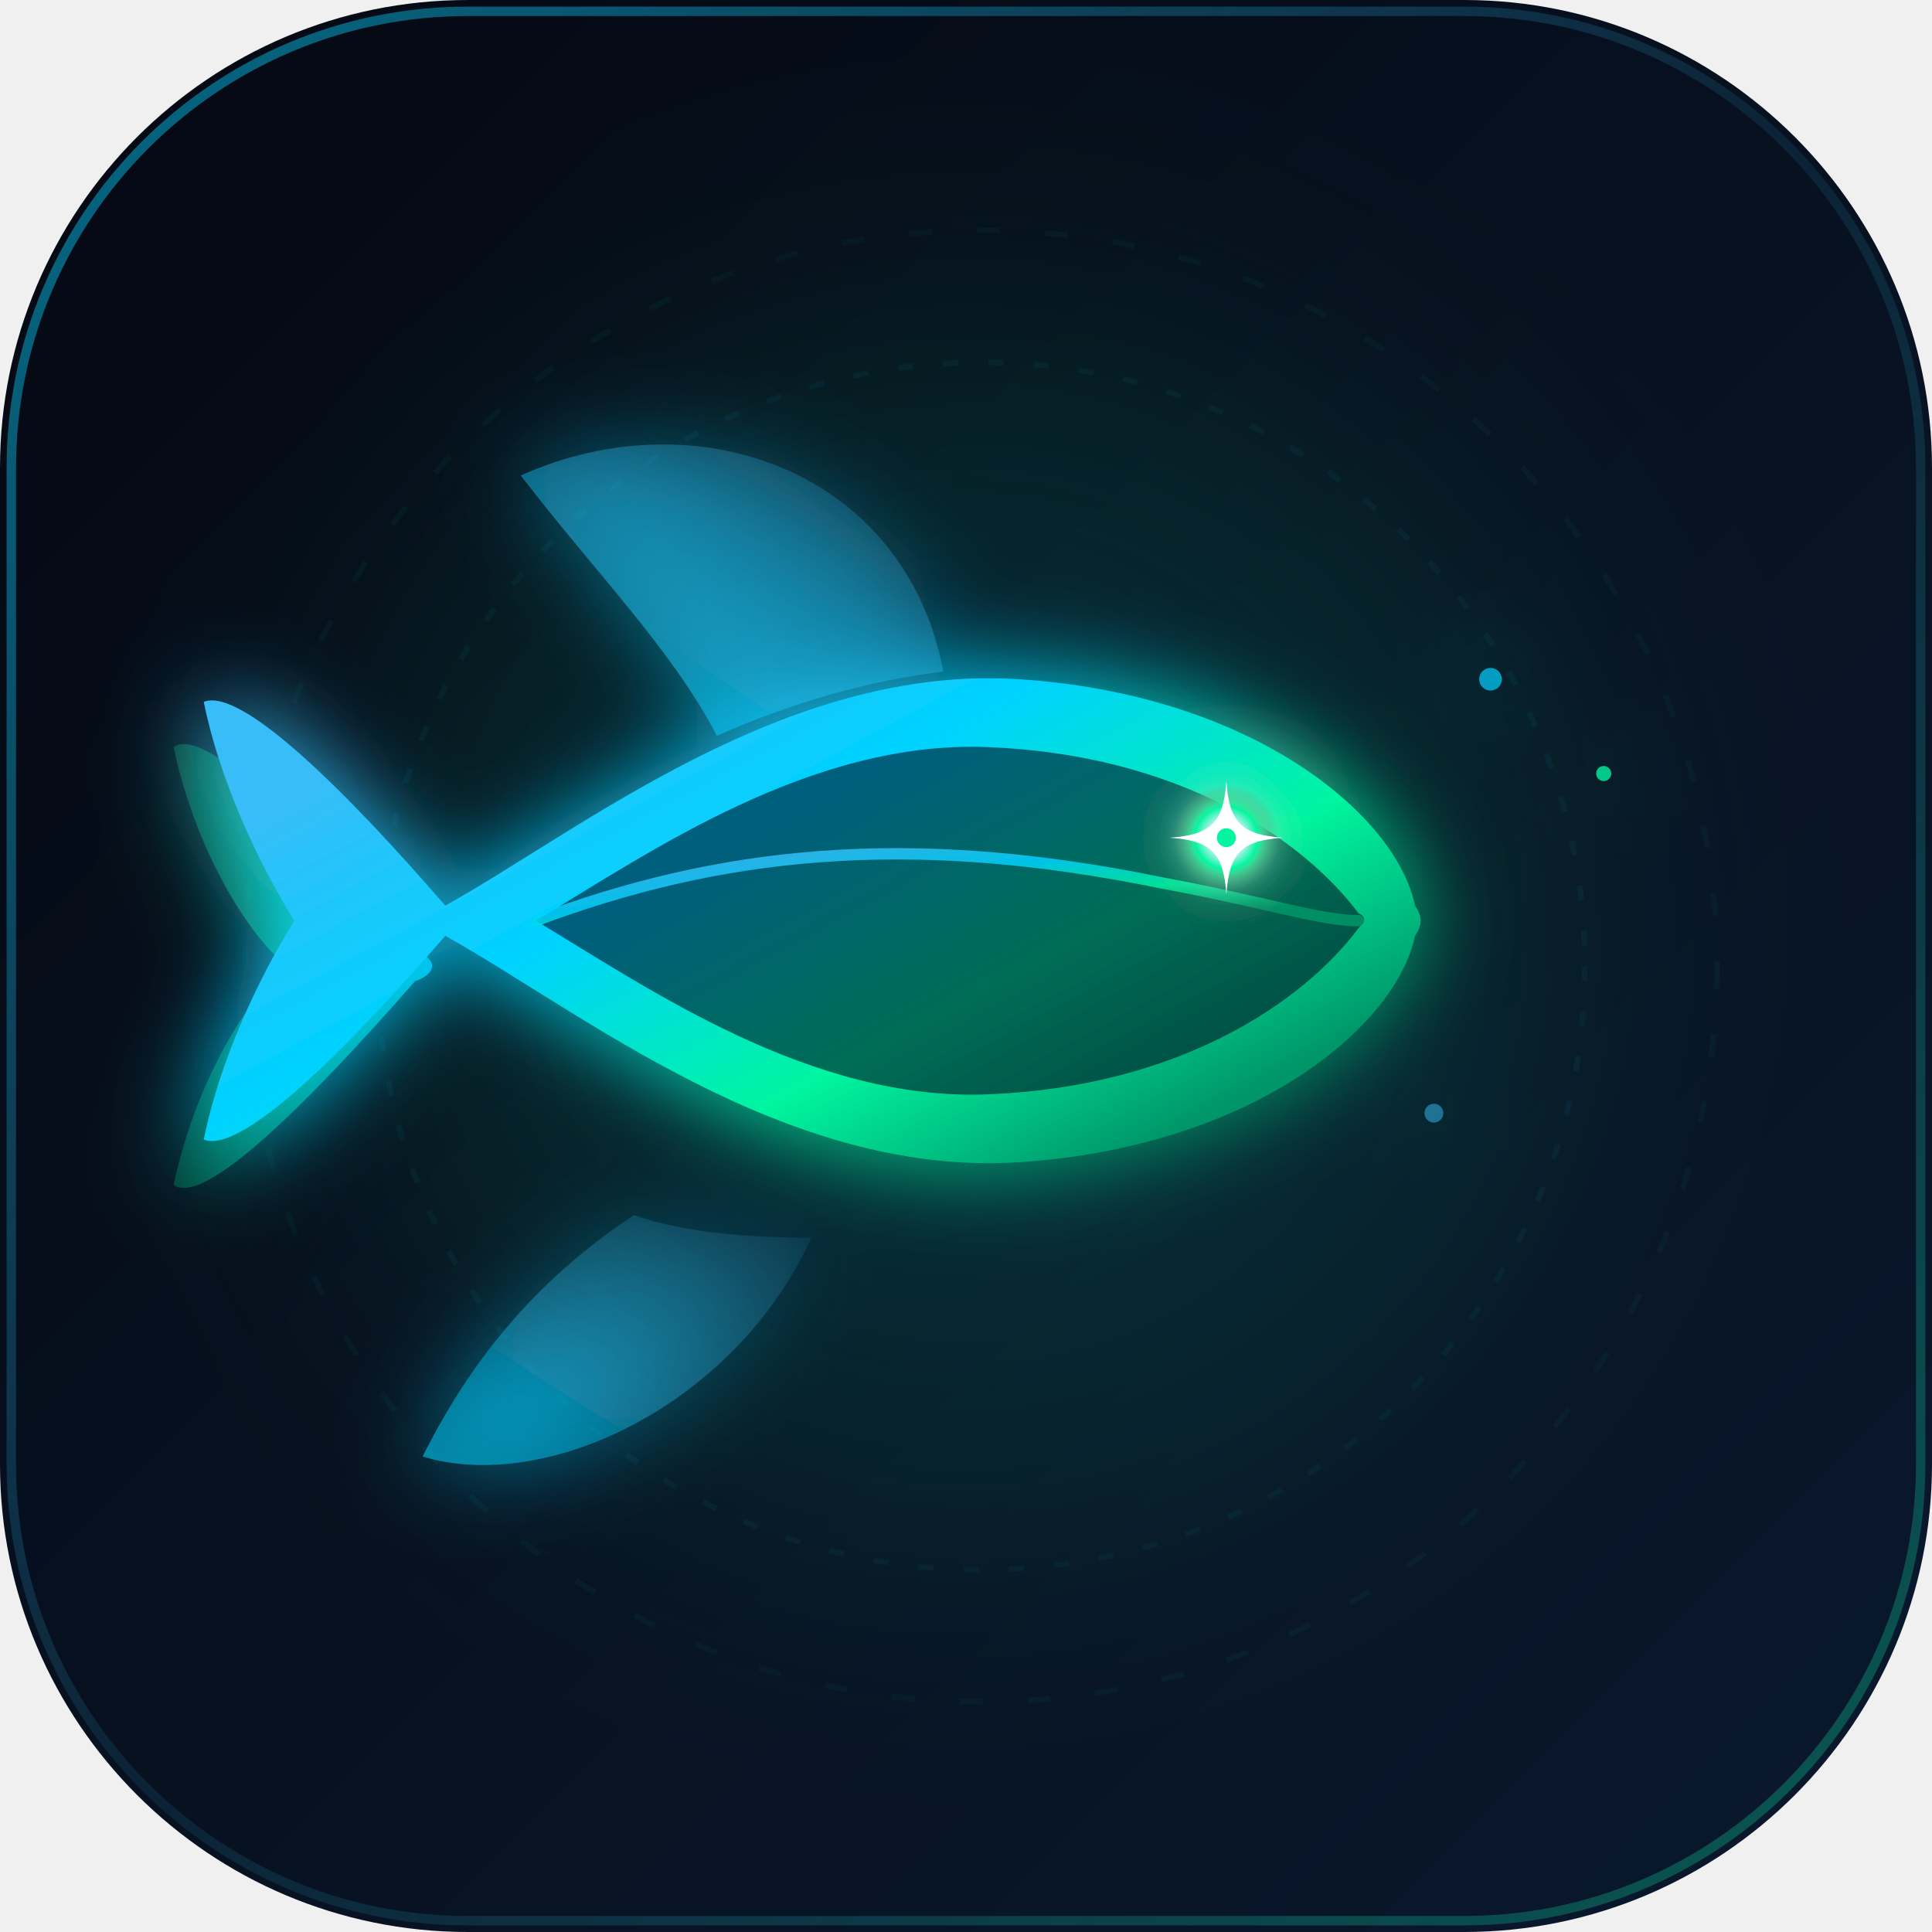
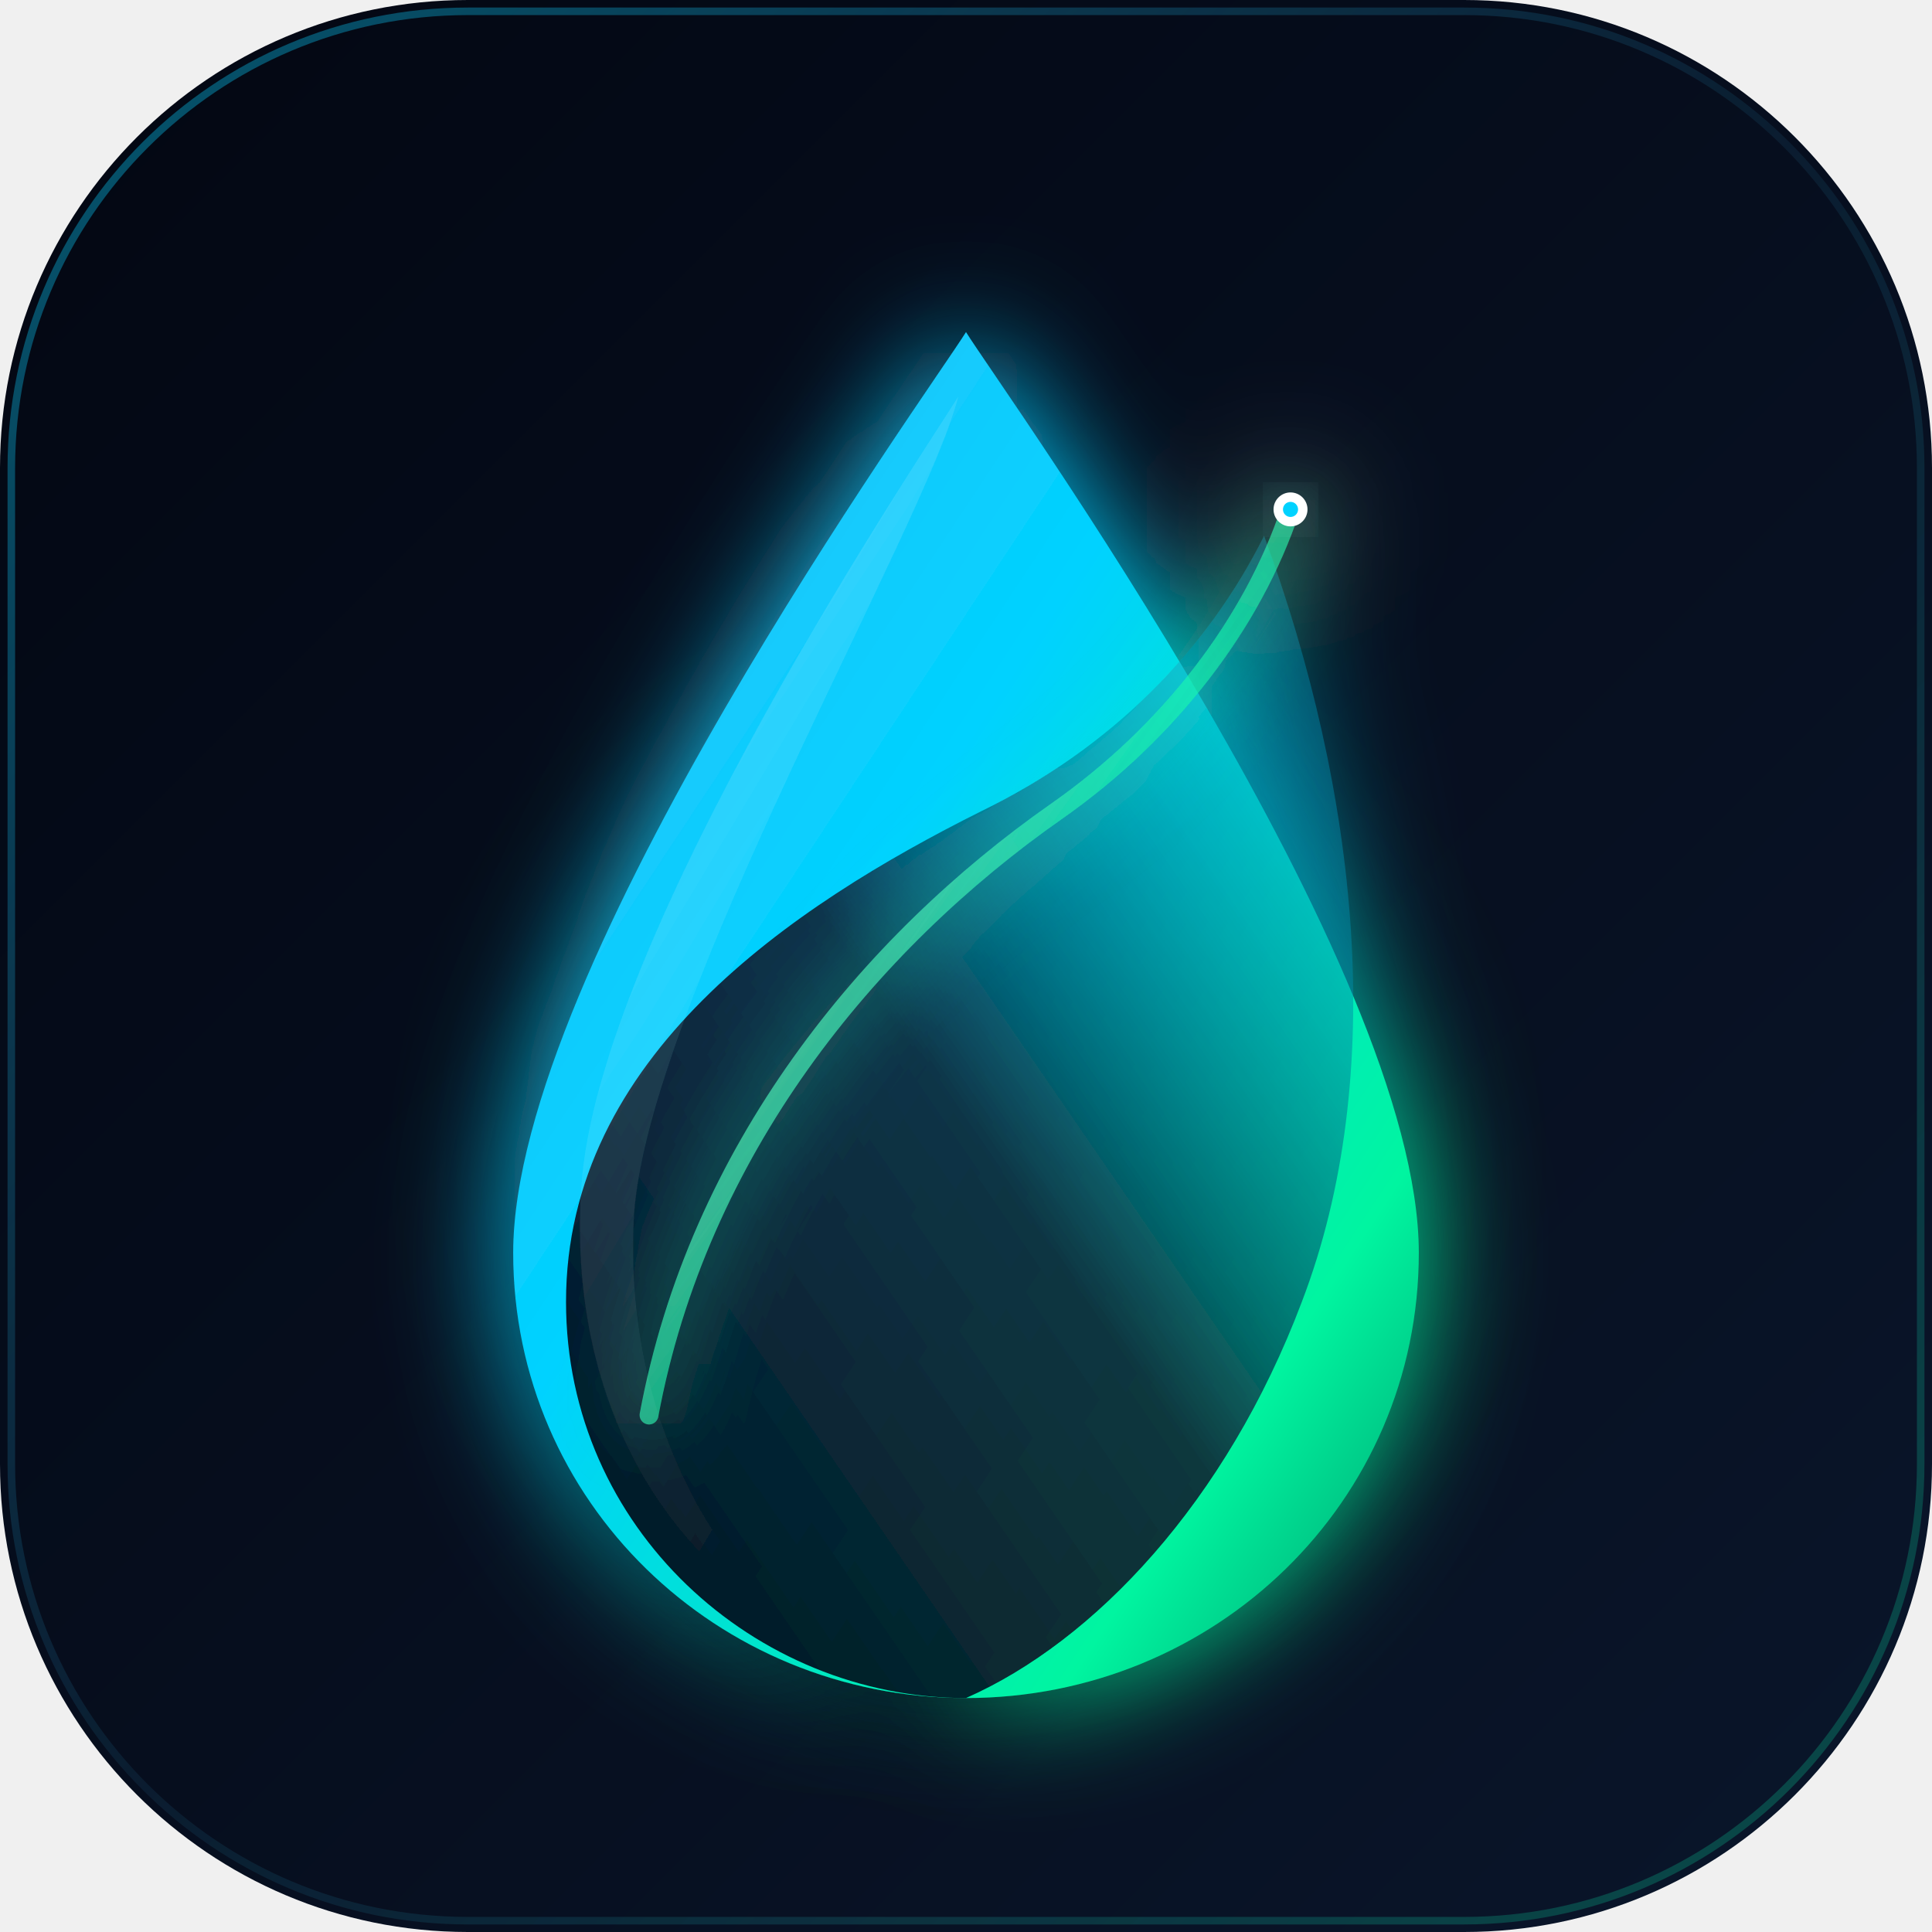
<svg xmlns="http://www.w3.org/2000/svg" viewBox="0 0 512 512" fill="none">
  <defs>
    <linearGradient id="bgGrad" x1="0%" y1="0%" x2="100%" y2="100%">
-       <stop offset="0%" stop-color="#040812" />
-       <stop offset="50%" stop-color="#071120" />
-       <stop offset="100%" stop-color="#0A182F" />
+       <stop offset="0%" stop-color="#030712" />
+       <stop offset="50%" stop-color="#060E1E" />
+       <stop offset="100%" stop-color="#0A162B" />
    </linearGradient>
-     <radialGradient id="coreAura" cx="50%" cy="48%" r="48%">
-       <stop offset="0%" stop-color="#00D2FF" stop-opacity="0.18" />
-       <stop offset="60%" stop-color="#00F5A0" stop-opacity="0.06" />
-       <stop offset="100%" stop-color="#040812" stop-opacity="0" />
-     </radialGradient>
-     <linearGradient id="borderSpecular" x1="0%" y1="0%" x2="100%" y2="100%">
-       <stop offset="0%" stop-color="#00D2FF" stop-opacity="0.5" />
-       <stop offset="50%" stop-color="#38BDF8" stop-opacity="0.1" />
-       <stop offset="100%" stop-color="#00F5A0" stop-opacity="0.3" />
-     </linearGradient>
-     <linearGradient id="bioFlowGrad" x1="10%" y1="20%" x2="90%" y2="80%">
+     <linearGradient id="dropGrad" x1="0%" y1="0%" x2="100%" y2="100%">
      <stop offset="0%" stop-color="#38BDF8" />
-       <stop offset="35%" stop-color="#00D2FF" />
-       <stop offset="70%" stop-color="#00F5A0" />
+       <stop offset="40%" stop-color="#00D2FF" />
+       <stop offset="80%" stop-color="#00F5A0" />
      <stop offset="100%" stop-color="#059669" />
    </linearGradient>
-     <linearGradient id="dorsalGlow" x1="0%" y1="100%" x2="100%" y2="0%">
-       <stop offset="0%" stop-color="#00D2FF" stop-opacity="0.7" />
-       <stop offset="100%" stop-color="#38BDF8" stop-opacity="0.1" />
+     <radialGradient id="dropAura" cx="50%" cy="55%" r="45%">
+       <stop offset="0%" stop-color="#00D2FF" stop-opacity="0.3" />
+       <stop offset="50%" stop-color="#00F5A0" stop-opacity="0.12" />
+       <stop offset="100%" stop-color="#000000" stop-opacity="0" />
+     </radialGradient>
+     <linearGradient id="waveGrad" x1="0%" y1="100%" x2="100%" y2="0%">
+       <stop offset="0%" stop-color="#040915" stop-opacity="0.95" />
+       <stop offset="50%" stop-color="#0A162B" stop-opacity="0.85" />
+       <stop offset="100%" stop-color="#00D2FF" stop-opacity="0.2" />
    </linearGradient>
-     <linearGradient id="tailGlow" x1="100%" y1="50%" x2="0%" y2="50%">
-       <stop offset="0%" stop-color="#00D2FF" stop-opacity="0.85" />
-       <stop offset="100%" stop-color="#00F5A0" stop-opacity="0.2" />
+     <linearGradient id="sheenGrad" x1="20%" y1="0%" x2="60%" y2="80%">
+       <stop offset="0%" stop-color="#FFFFFF" stop-opacity="0.55" />
+       <stop offset="40%" stop-color="#FFFFFF" stop-opacity="0.12" />
+       <stop offset="100%" stop-color="#FFFFFF" stop-opacity="0" />
    </linearGradient>
-     <radialGradient id="neuralSparkRad" cx="50%" cy="50%" r="50%">
-       <stop offset="0%" stop-color="#FFFFFF" />
-       <stop offset="30%" stop-color="#E0F2FE" />
-       <stop offset="60%" stop-color="#00F5A0" />
-       <stop offset="100%" stop-color="#059669" stop-opacity="0" />
-     </radialGradient>
-     <filter id="softGlow" x="-20%" y="-20%" width="140%" height="140%">
-       <feGaussianBlur stdDeviation="12" result="blur" />
+     <linearGradient id="accentWaveGrad" x1="0%" y1="0%" x2="100%" y2="100%">
+       <stop offset="0%" stop-color="#FFFFFF" stop-opacity="0.8" />
+       <stop offset="60%" stop-color="#00F5A0" stop-opacity="0.6" />
+       <stop offset="100%" stop-color="#00D2FF" stop-opacity="0" />
+     </linearGradient>
+     <linearGradient id="squircleBorder" x1="0%" y1="0%" x2="100%" y2="100%">
+       <stop offset="0%" stop-color="#00D2FF" stop-opacity="0.4" />
+       <stop offset="50%" stop-color="#38BDF8" stop-opacity="0.08" />
+       <stop offset="100%" stop-color="#00F5A0" stop-opacity="0.25" />
+     </linearGradient>
+     <filter id="dropShadow" x="-20%" y="-20%" width="140%" height="140%">
+       <feGaussianBlur stdDeviation="16" result="blur" />
      <feComposite in="SourceGraphic" in2="blur" operator="over" />
    </filter>
-     <filter id="sparkGlow" x="-50%" y="-50%" width="200%" height="200%">
-       <feGaussianBlur stdDeviation="6" result="glow" />
+     <filter id="softGlow" x="-30%" y="-30%" width="160%" height="160%">
+       <feGaussianBlur stdDeviation="10" result="glow" />
      <feMerge>
        <feMergeNode in="glow" />
        <feMergeNode in="SourceGraphic" />
      </feMerge>
    </filter>
  </defs>
  <rect width="512" height="512" rx="124" fill="url(#bgGrad)" />
-   <rect width="512" height="512" rx="124" fill="url(#coreAura)" />
-   <rect x="3" y="3" width="506" height="506" rx="121" fill="none" stroke="url(#borderSpecular)" stroke-width="2.5" />
-   <circle cx="260" cy="256" r="160" stroke="#00D2FF" stroke-opacity="0.05" stroke-width="1.5" stroke-dasharray="4 8" />
-   <circle cx="260" cy="256" r="195" stroke="#00F5A0" stroke-opacity="0.04" stroke-width="1.5" stroke-dasharray="6 12" />
-   <g id="emblem-group" filter="url(#softGlow)">
-     <path d="M250 178 C240 125 185 105 138 126 C158 152 178 172 190 195 C210 186 232 180 250 178 Z" fill="url(#dorsalGlow)" />
-     <path d="M215 328 C195 372 145 396 112 386 C126 358 144 338 168 322 C182 327 200 328 215 328 Z" fill="url(#dorsalGlow)" opacity="0.8" />
-     <path d="M110 252 C82 220 54 192 46 198 C52 226 66 248 76 256 C66 264 52 286 46 314 C54 320 82 292 110 260 C116 258 116 254 110 252 Z" fill="url(#tailGlow)" />
-     <path d="M375 240 C370 216 332 184 270 180 C208 176 154 220 118 240 C92 210 64 182 54 186 C58 206 68 228 78 244 C68 260 58 282 54 302 C64 306 92 278 118 248 C154 268 208 312 270 308 C332 304 370 272 375 248 C377 245 377 243 375 240 Z" fill="url(#bioFlowGrad)" />
-     <path d="M360 242 C345 222 312 200 262 198 C215 196 172 226 142 244 C172 262 215 292 262 290 C312 288 345 266 360 246 C362 244 362 243 360 242 Z" fill="#061224" opacity="0.6" />
-     <path d="M142 244 C190 226 240 220 308 234 C335 239 350 244 360 244" stroke="url(#bioFlowGrad)" stroke-width="3" stroke-linecap="round" opacity="0.85" />
-     <g transform="translate(325, 222)" filter="url(#sparkGlow)">
-       <circle cx="0" cy="0" r="14" fill="url(#neuralSparkRad)" />
-       <path d="M0 -15 C0.8 -4 4 -0.8 15 0 C4 0.8 0.8 4 0 15 C-0.8 4 -4 0.8 -15 0 C-4 -0.8 -0.8 -4 0 -15 Z" fill="#FFFFFF" />
-       <circle cx="0" cy="0" r="2.5" fill="#00F5A0" />
-     </g>
-     <circle cx="395" cy="180" r="3" fill="#00D2FF" opacity="0.7" />
-     <circle cx="425" cy="205" r="2" fill="#00F5A0" opacity="0.8" />
-     <circle cx="380" cy="295" r="2.5" fill="#38BDF8" opacity="0.5" />
+   <circle cx="256" cy="290" r="180" fill="url(#dropAura)" />
+   <rect x="3" y="3" width="506" height="506" rx="121" fill="none" stroke="url(#squircleBorder)" stroke-width="2" />
+   <g filter="url(#dropShadow)">
+     <path d="M 256 88               C 246 104, 136 256, 136 332               C 136 398, 190 450, 256 450               C 322 450, 376 398, 376 332               C 376 256, 266 104, 256 88 Z" fill="url(#dropGrad)" />
+     <path d="M 256 450               C 200 450, 150 405, 150 345               C 150 280, 210 240, 260 215               C 295 198, 320 172, 335 142               C 360 210, 368 285, 345 345               C 325 398, 290 435, 256 450 Z" fill="url(#waveGrad)" />
+     <path d="M 172 375               C 185 305, 230 250, 280 215               C 310 194, 332 165, 342 135" stroke="url(#accentWaveGrad)" stroke-width="5" stroke-linecap="round" filter="url(#softGlow)" />
+     <path d="M 254 105               C 246 118, 158 248, 154 315               C 150 380, 185 425, 230 440               C 190 425, 165 375, 168 322               C 172 265, 245 140, 254 105 Z" fill="url(#sheenGrad)" />
+     <circle cx="342" cy="135" r="4.5" fill="#FFFFFF" filter="url(#softGlow)" />
+     <circle cx="342" cy="135" r="2" fill="#00D2FF" />
  </g>
</svg>
